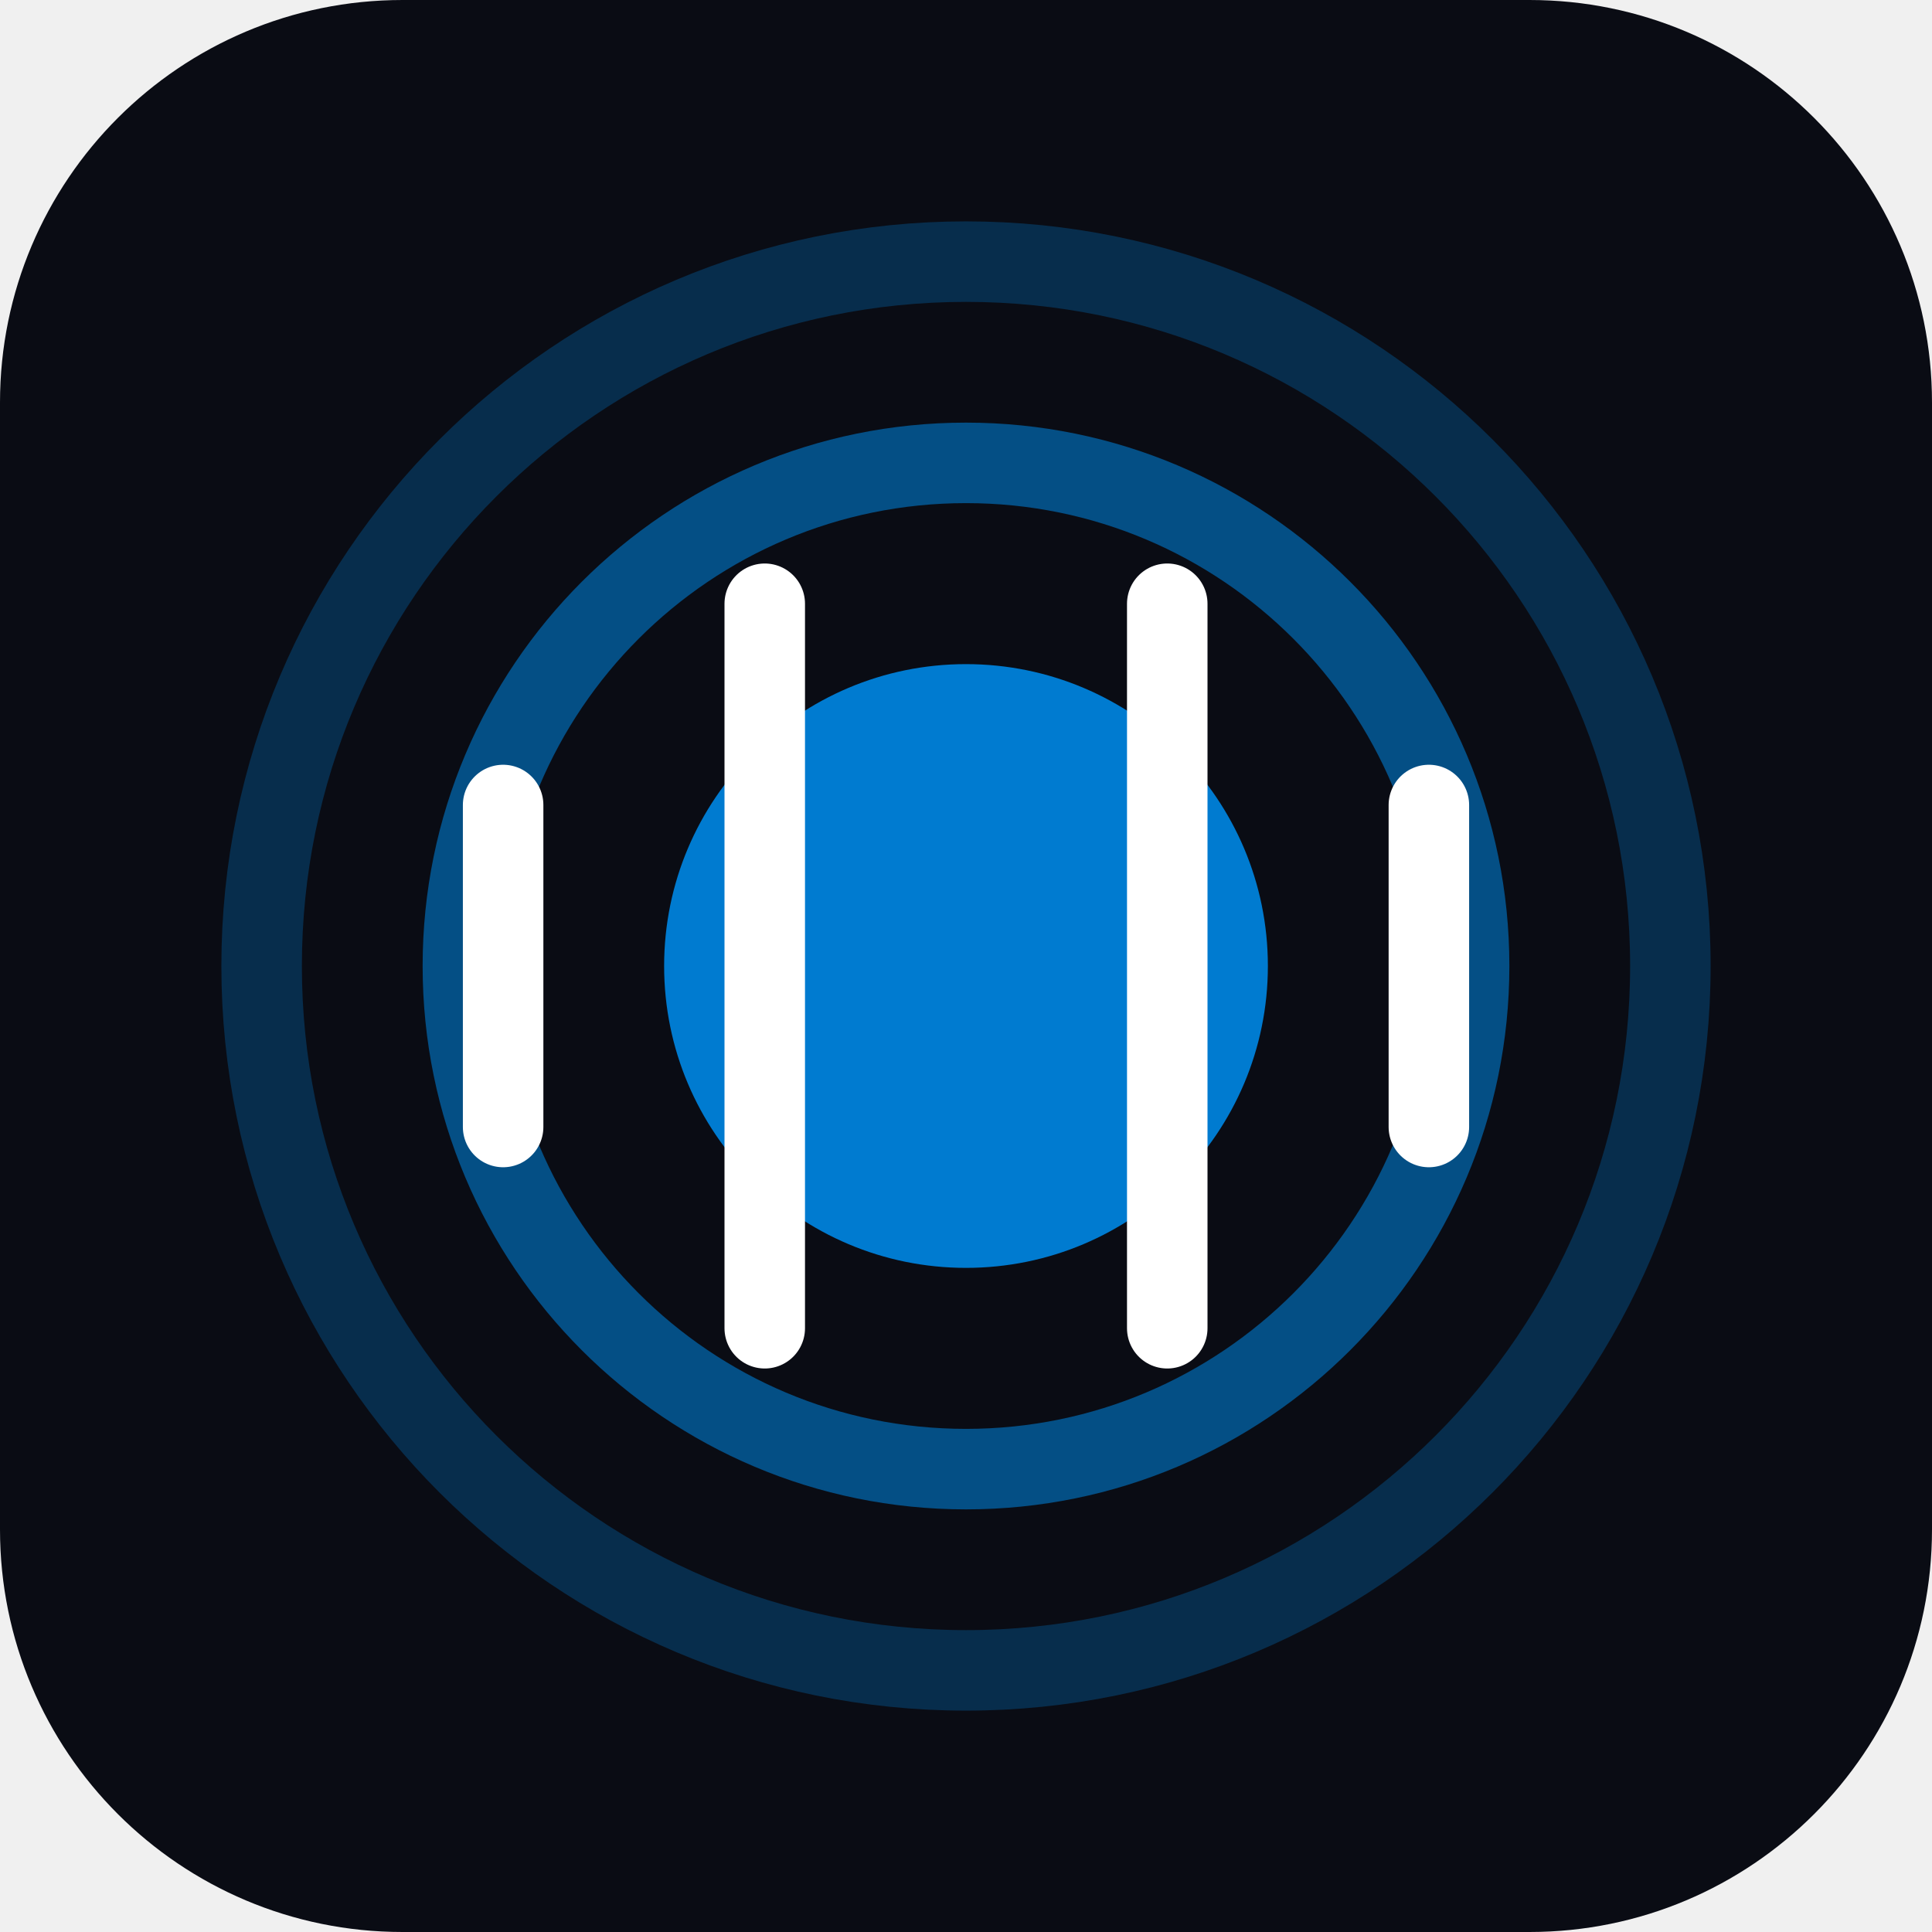
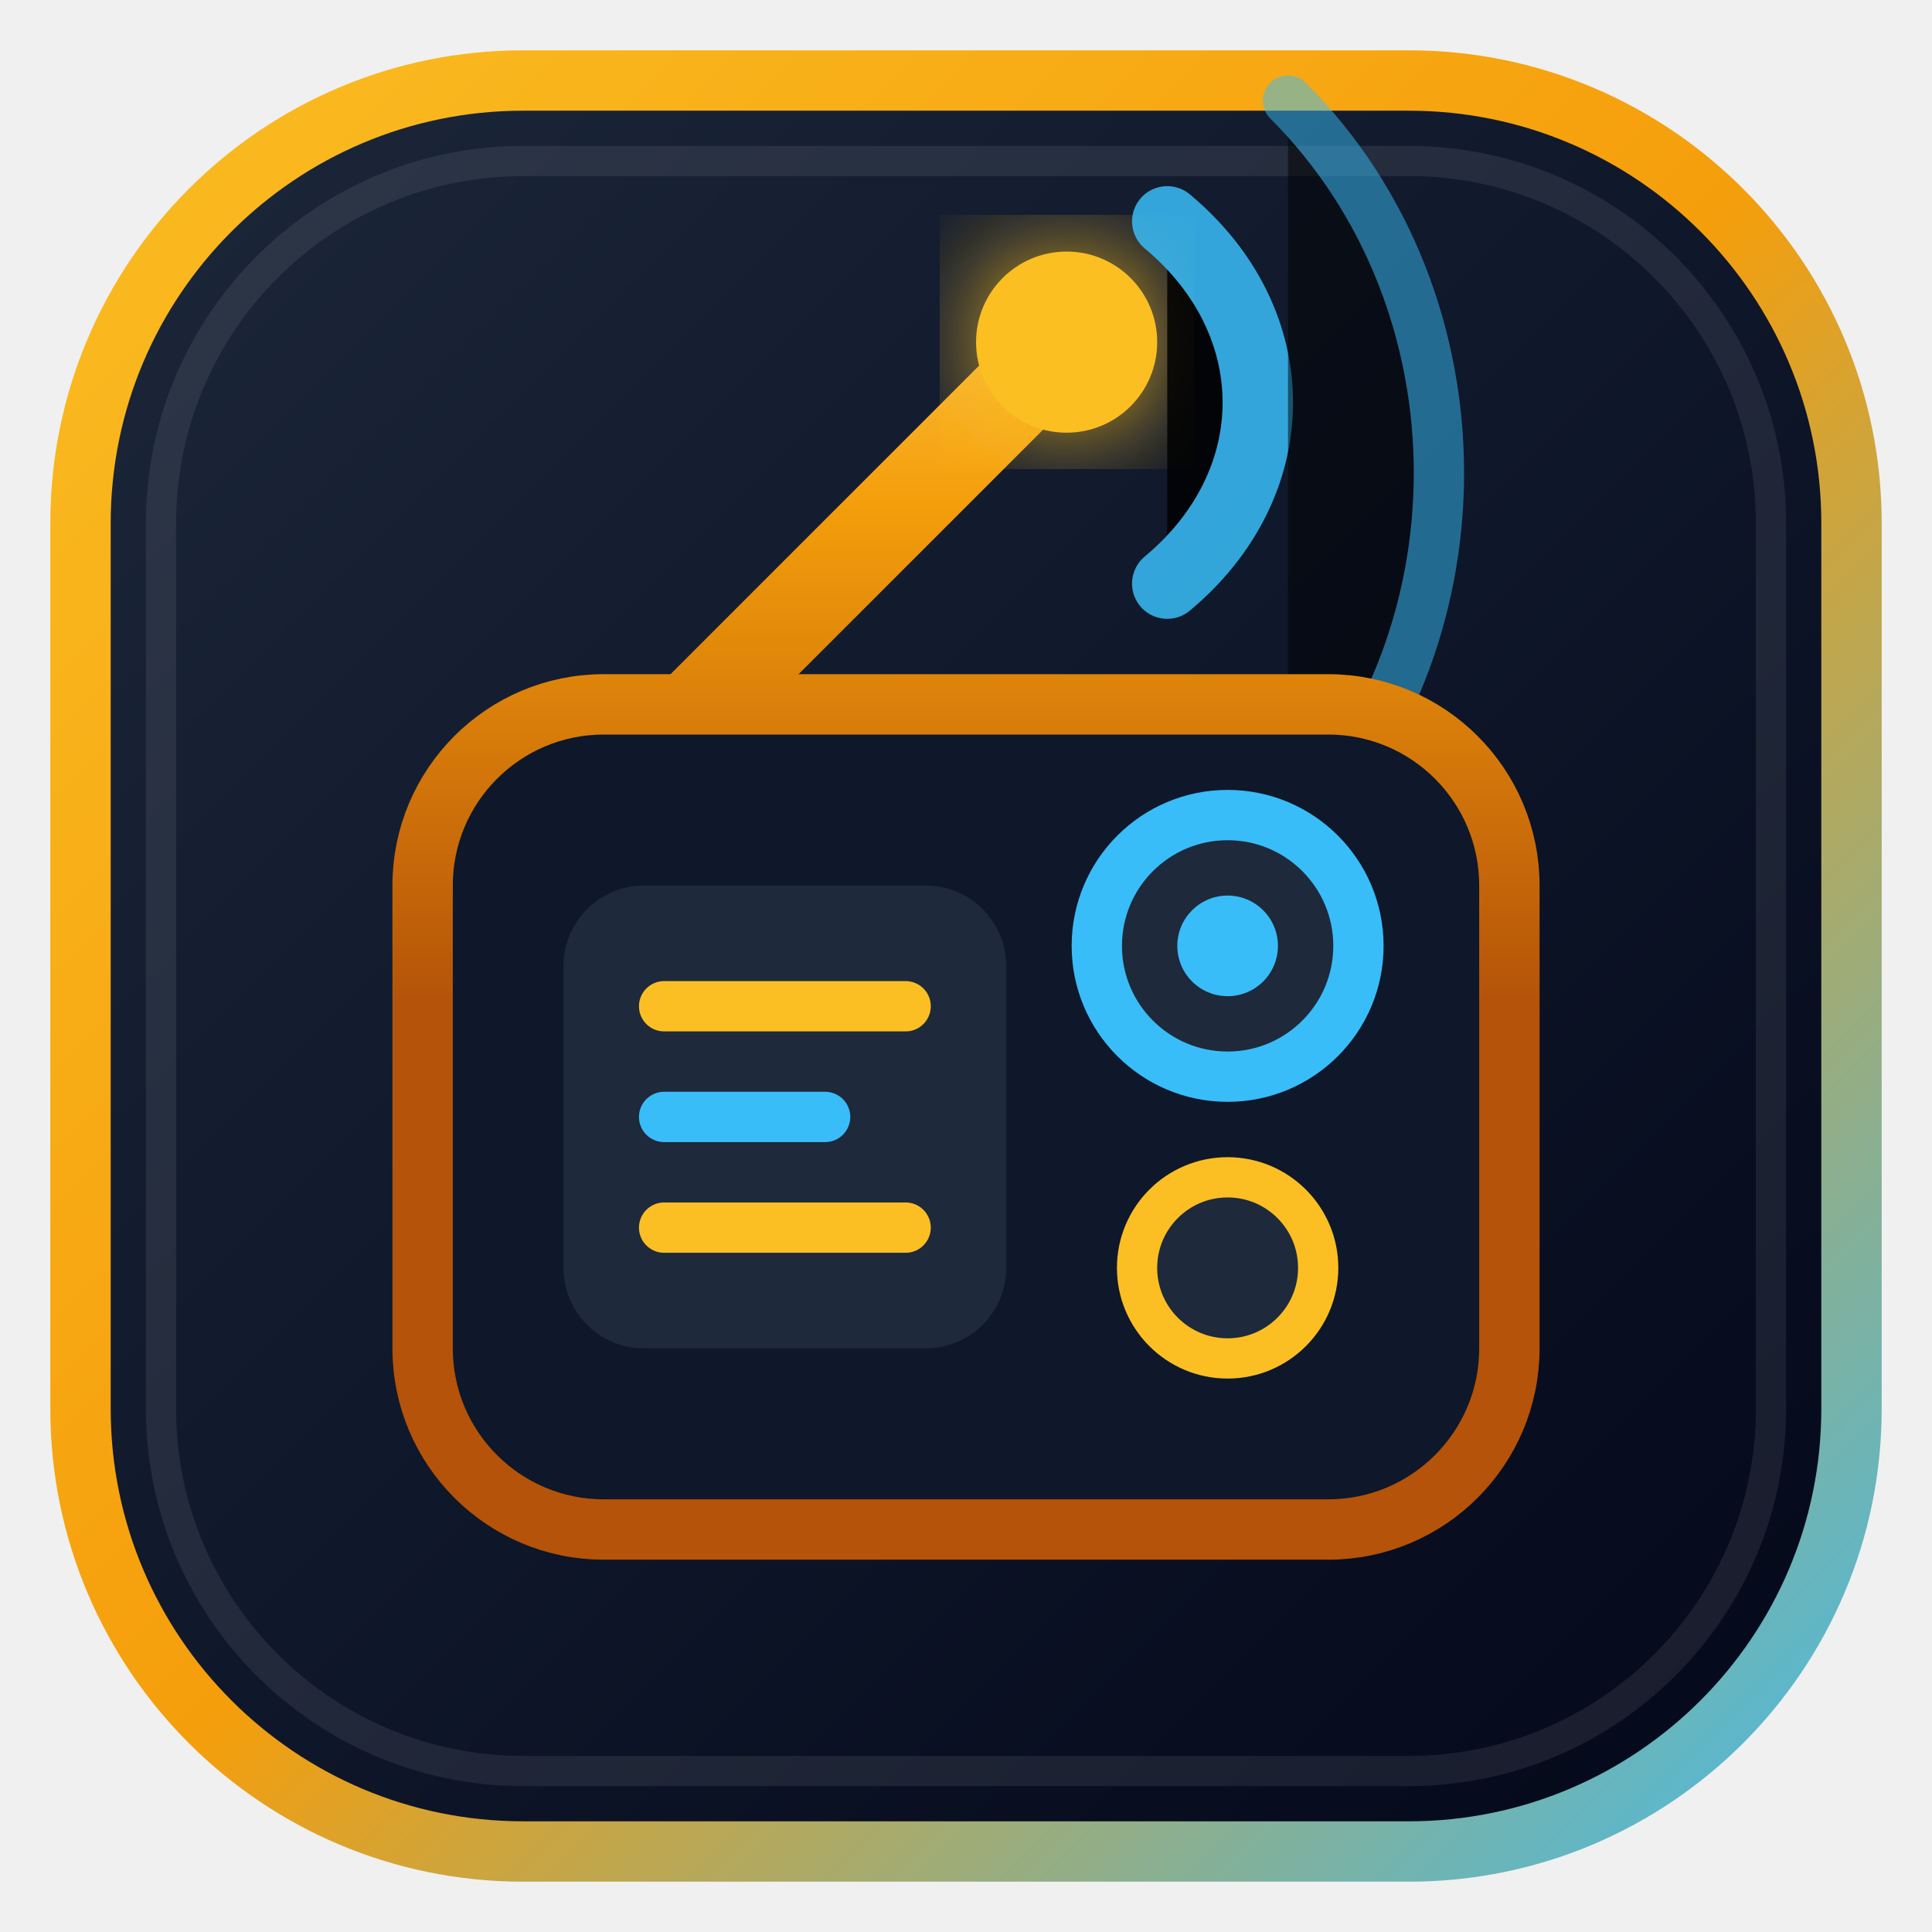
<svg xmlns="http://www.w3.org/2000/svg" viewBox="0 0 192 192" width="192" height="192">
-   <rect width="192" height="192" rx="40" fill="#0a0c14" />
-   <circle cx="96" cy="96" r="70" fill="none" stroke="#007bd0" stroke-width="8" opacity="0.3" />
-   <circle cx="96" cy="96" r="50" fill="none" stroke="#007bd0" stroke-width="8" opacity="0.6" />
-   <circle cx="96" cy="96" r="30" fill="#007bd0" />
-   <path d="M76 60 L76 132 M50 80 L50 112 M142 80 L142 112 M116 60 L116 132" stroke="#ffffff" stroke-width="8" stroke-linecap="round" />
+   <defs>
+     <linearGradient id="bg-grad" x1="0" y1="0" x2="192" y2="192" gradientUnits="userSpaceOnUse">
+       <stop offset="0%" stop-color="#1e293b" />
+       <stop offset="50%" stop-color="#0f172a" />
+       <stop offset="100%" stop-color="#020617" />
+     </linearGradient>
+     <linearGradient id="border-grad" x1="0" y1="0" x2="192" y2="192" gradientUnits="userSpaceOnUse">
+       <stop offset="0%" stop-color="#fbbf24" />
+       <stop offset="50%" stop-color="#f59e0b" />
+       <stop offset="100%" stop-color="#38bdf8" />
+     </linearGradient>
+     <linearGradient id="gold-grad" x1="0" y1="0" x2="0" y2="100" gradientUnits="userSpaceOnUse">
+       <stop offset="0%" stop-color="#fef08a" />
+       <stop offset="50%" stop-color="#f59e0b" />
+       <stop offset="100%" stop-color="#b45309" />
+     </linearGradient>
+     <filter id="glow" x="-20%" y="-20%" width="140%" height="140%">
+       <feGaussianBlur stdDeviation="6" result="blur" />
+       <feComposite in="SourceGraphic" in2="blur" operator="over" />
+     </filter>
+   </defs>
+   <rect x="8" y="8" width="176" height="176" rx="44" fill="url(#bg-grad)" stroke="url(#border-grad)" stroke-width="6" />
+   <rect x="16" y="16" width="160" height="160" rx="36" fill="none" stroke="#ffffff" stroke-opacity="0.08" stroke-width="3" />
+   <path d="M70 70L106 34" stroke="url(#gold-grad)" stroke-width="9" stroke-linecap="round" />
+   <circle cx="106" cy="34" r="9" fill="#fbbf24" filter="url(#glow)" />
+   <path d="M116 22C128 32 128 48 116 58" stroke="#38bdf8" stroke-width="7" stroke-linecap="round" opacity="0.85" />
+   <path d="M128 10C148 30 148 64 128 84" stroke="#38bdf8" stroke-width="5" stroke-linecap="round" opacity="0.5" />
+   <rect x="42" y="70" width="108" height="82" rx="18" fill="#0f172a" stroke="url(#gold-grad)" stroke-width="6" />
+   <rect x="56" y="88" width="44" height="46" rx="8" fill="#1e293b" />
+   <line x1="66" y1="100" x2="90" y2="100" stroke="#fbbf24" stroke-width="5" stroke-linecap="round" />
+   <line x1="66" y1="111" x2="82" y2="111" stroke="#38bdf8" stroke-width="5" stroke-linecap="round" />
+   <line x1="66" y1="122" x2="90" y2="122" stroke="#fbbf24" stroke-width="5" stroke-linecap="round" />
+   <circle cx="122" cy="94" r="13" fill="#1e293b" stroke="#38bdf8" stroke-width="5" />
+   <circle cx="122" cy="94" r="5" fill="#38bdf8" />
+   <circle cx="122" cy="126" r="9" fill="#1e293b" stroke="#fbbf24" stroke-width="4" />
</svg>
